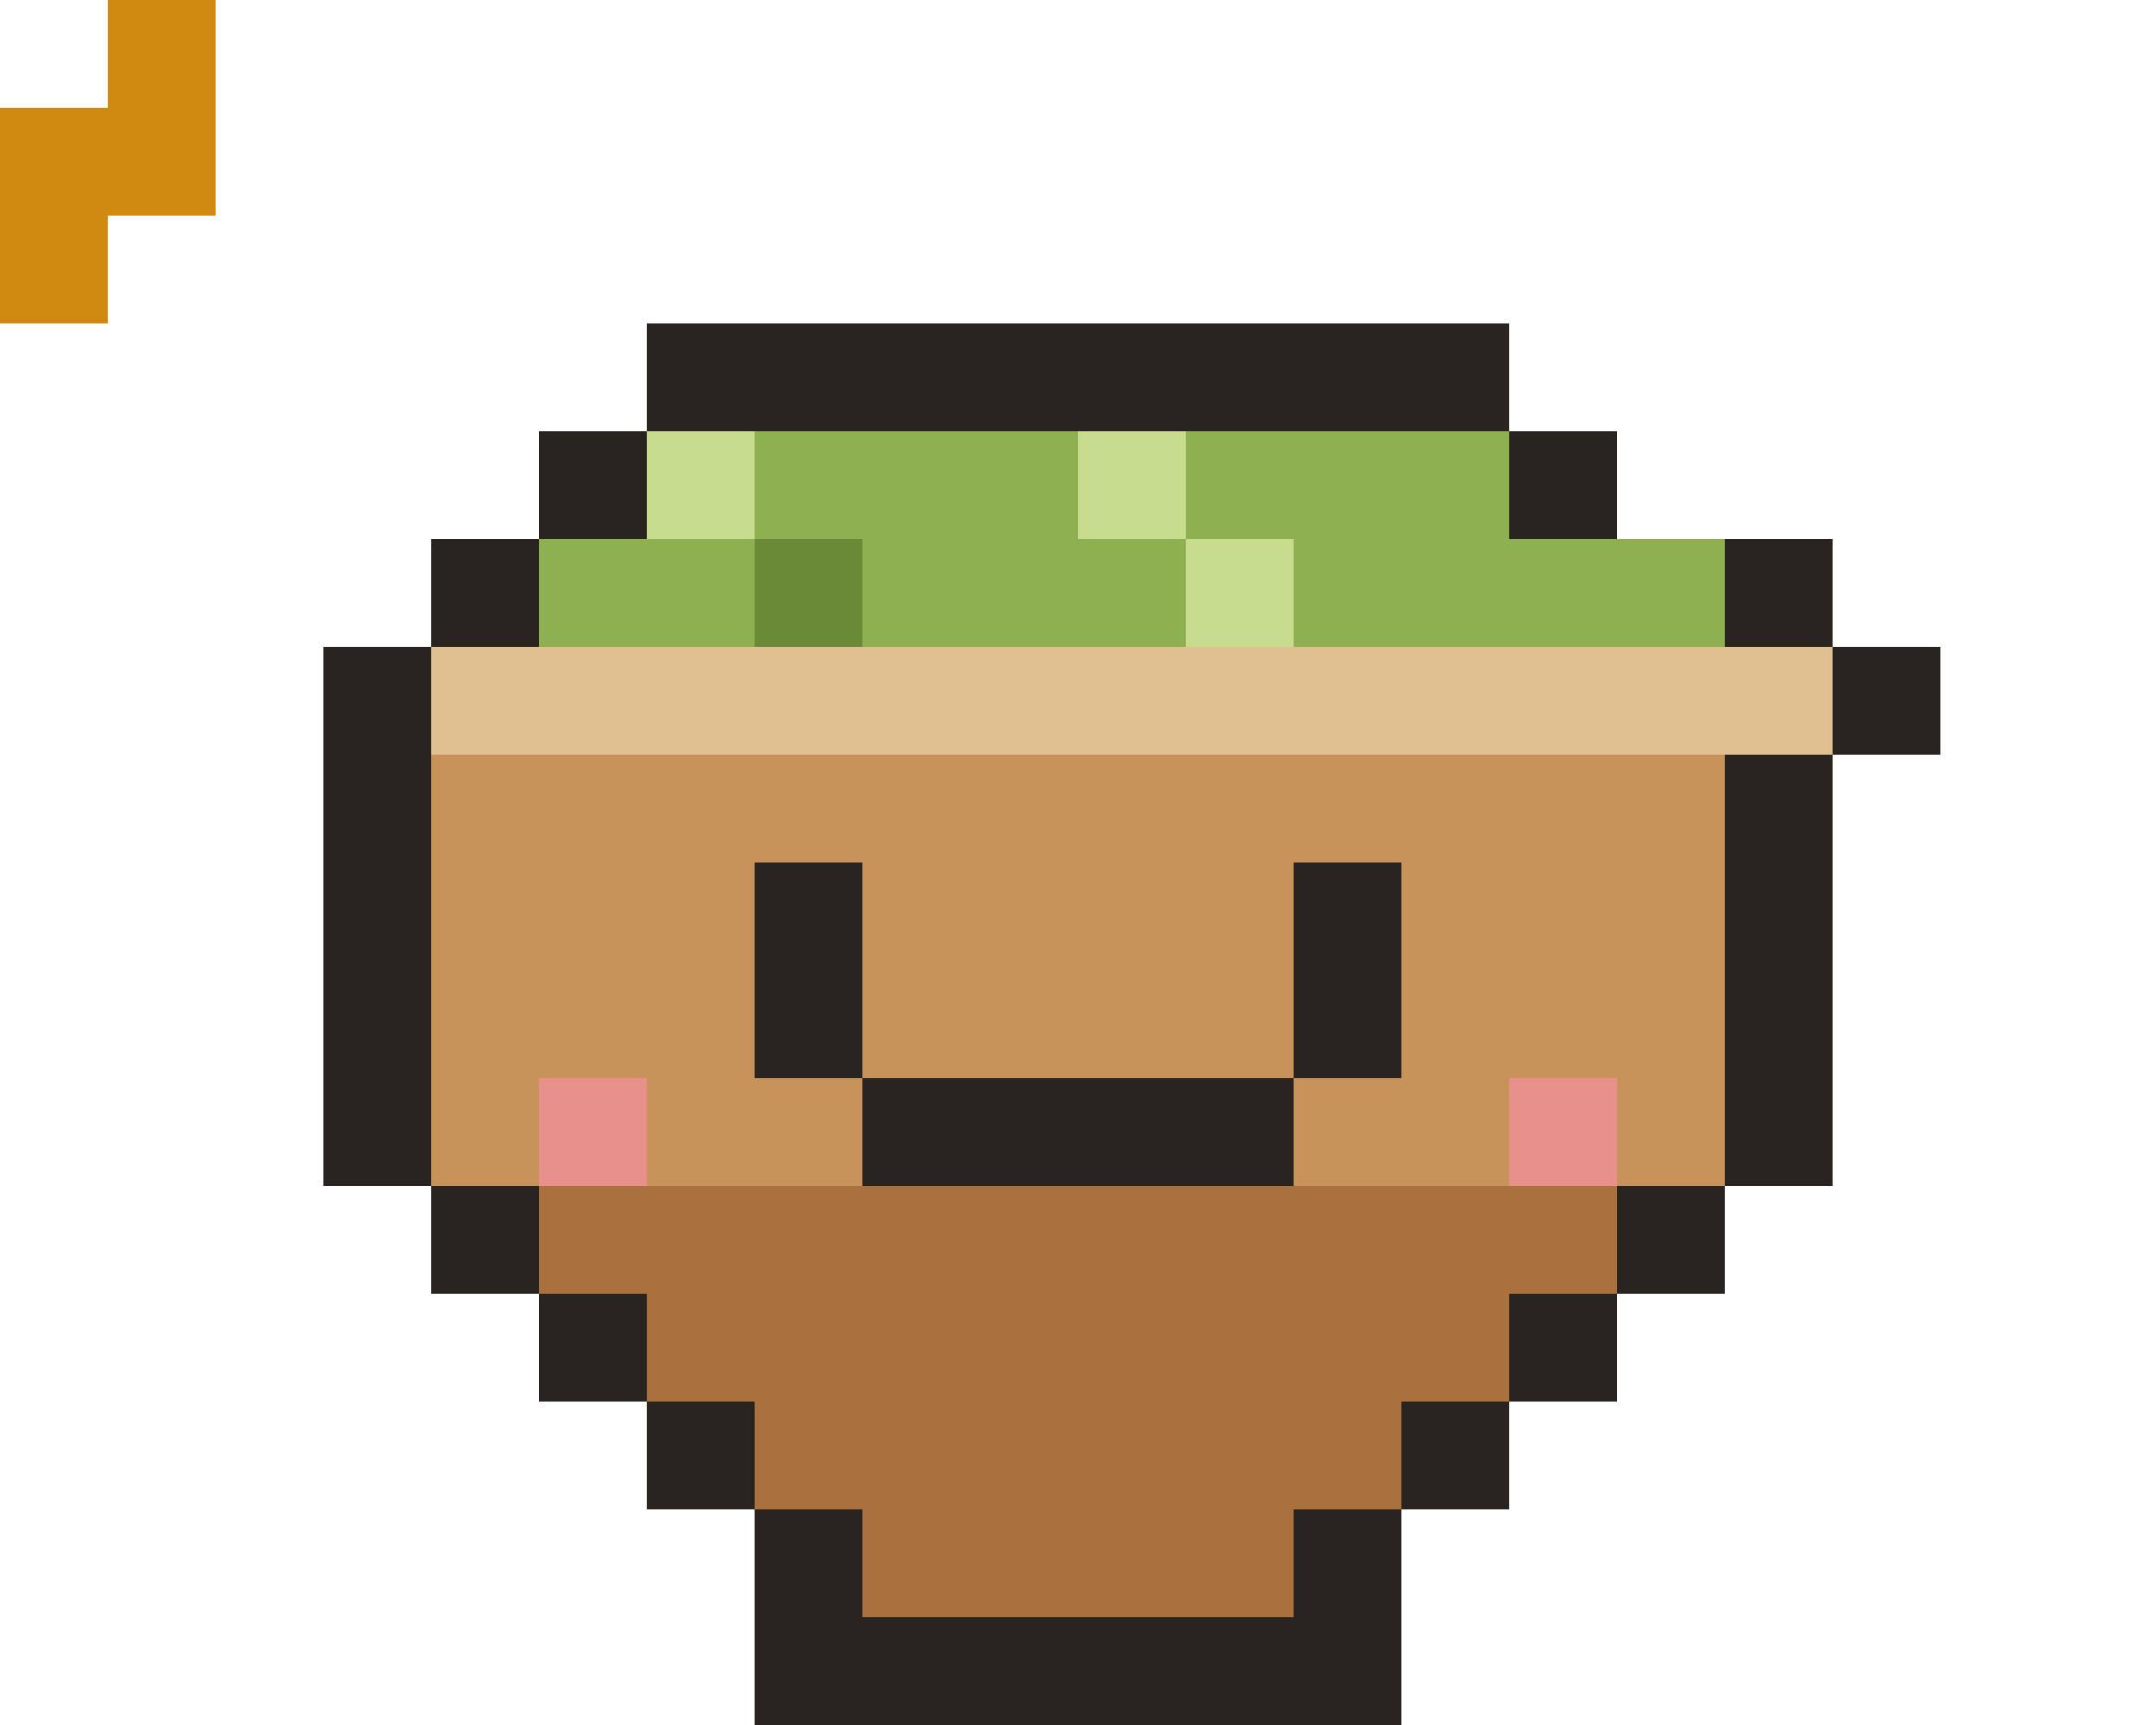
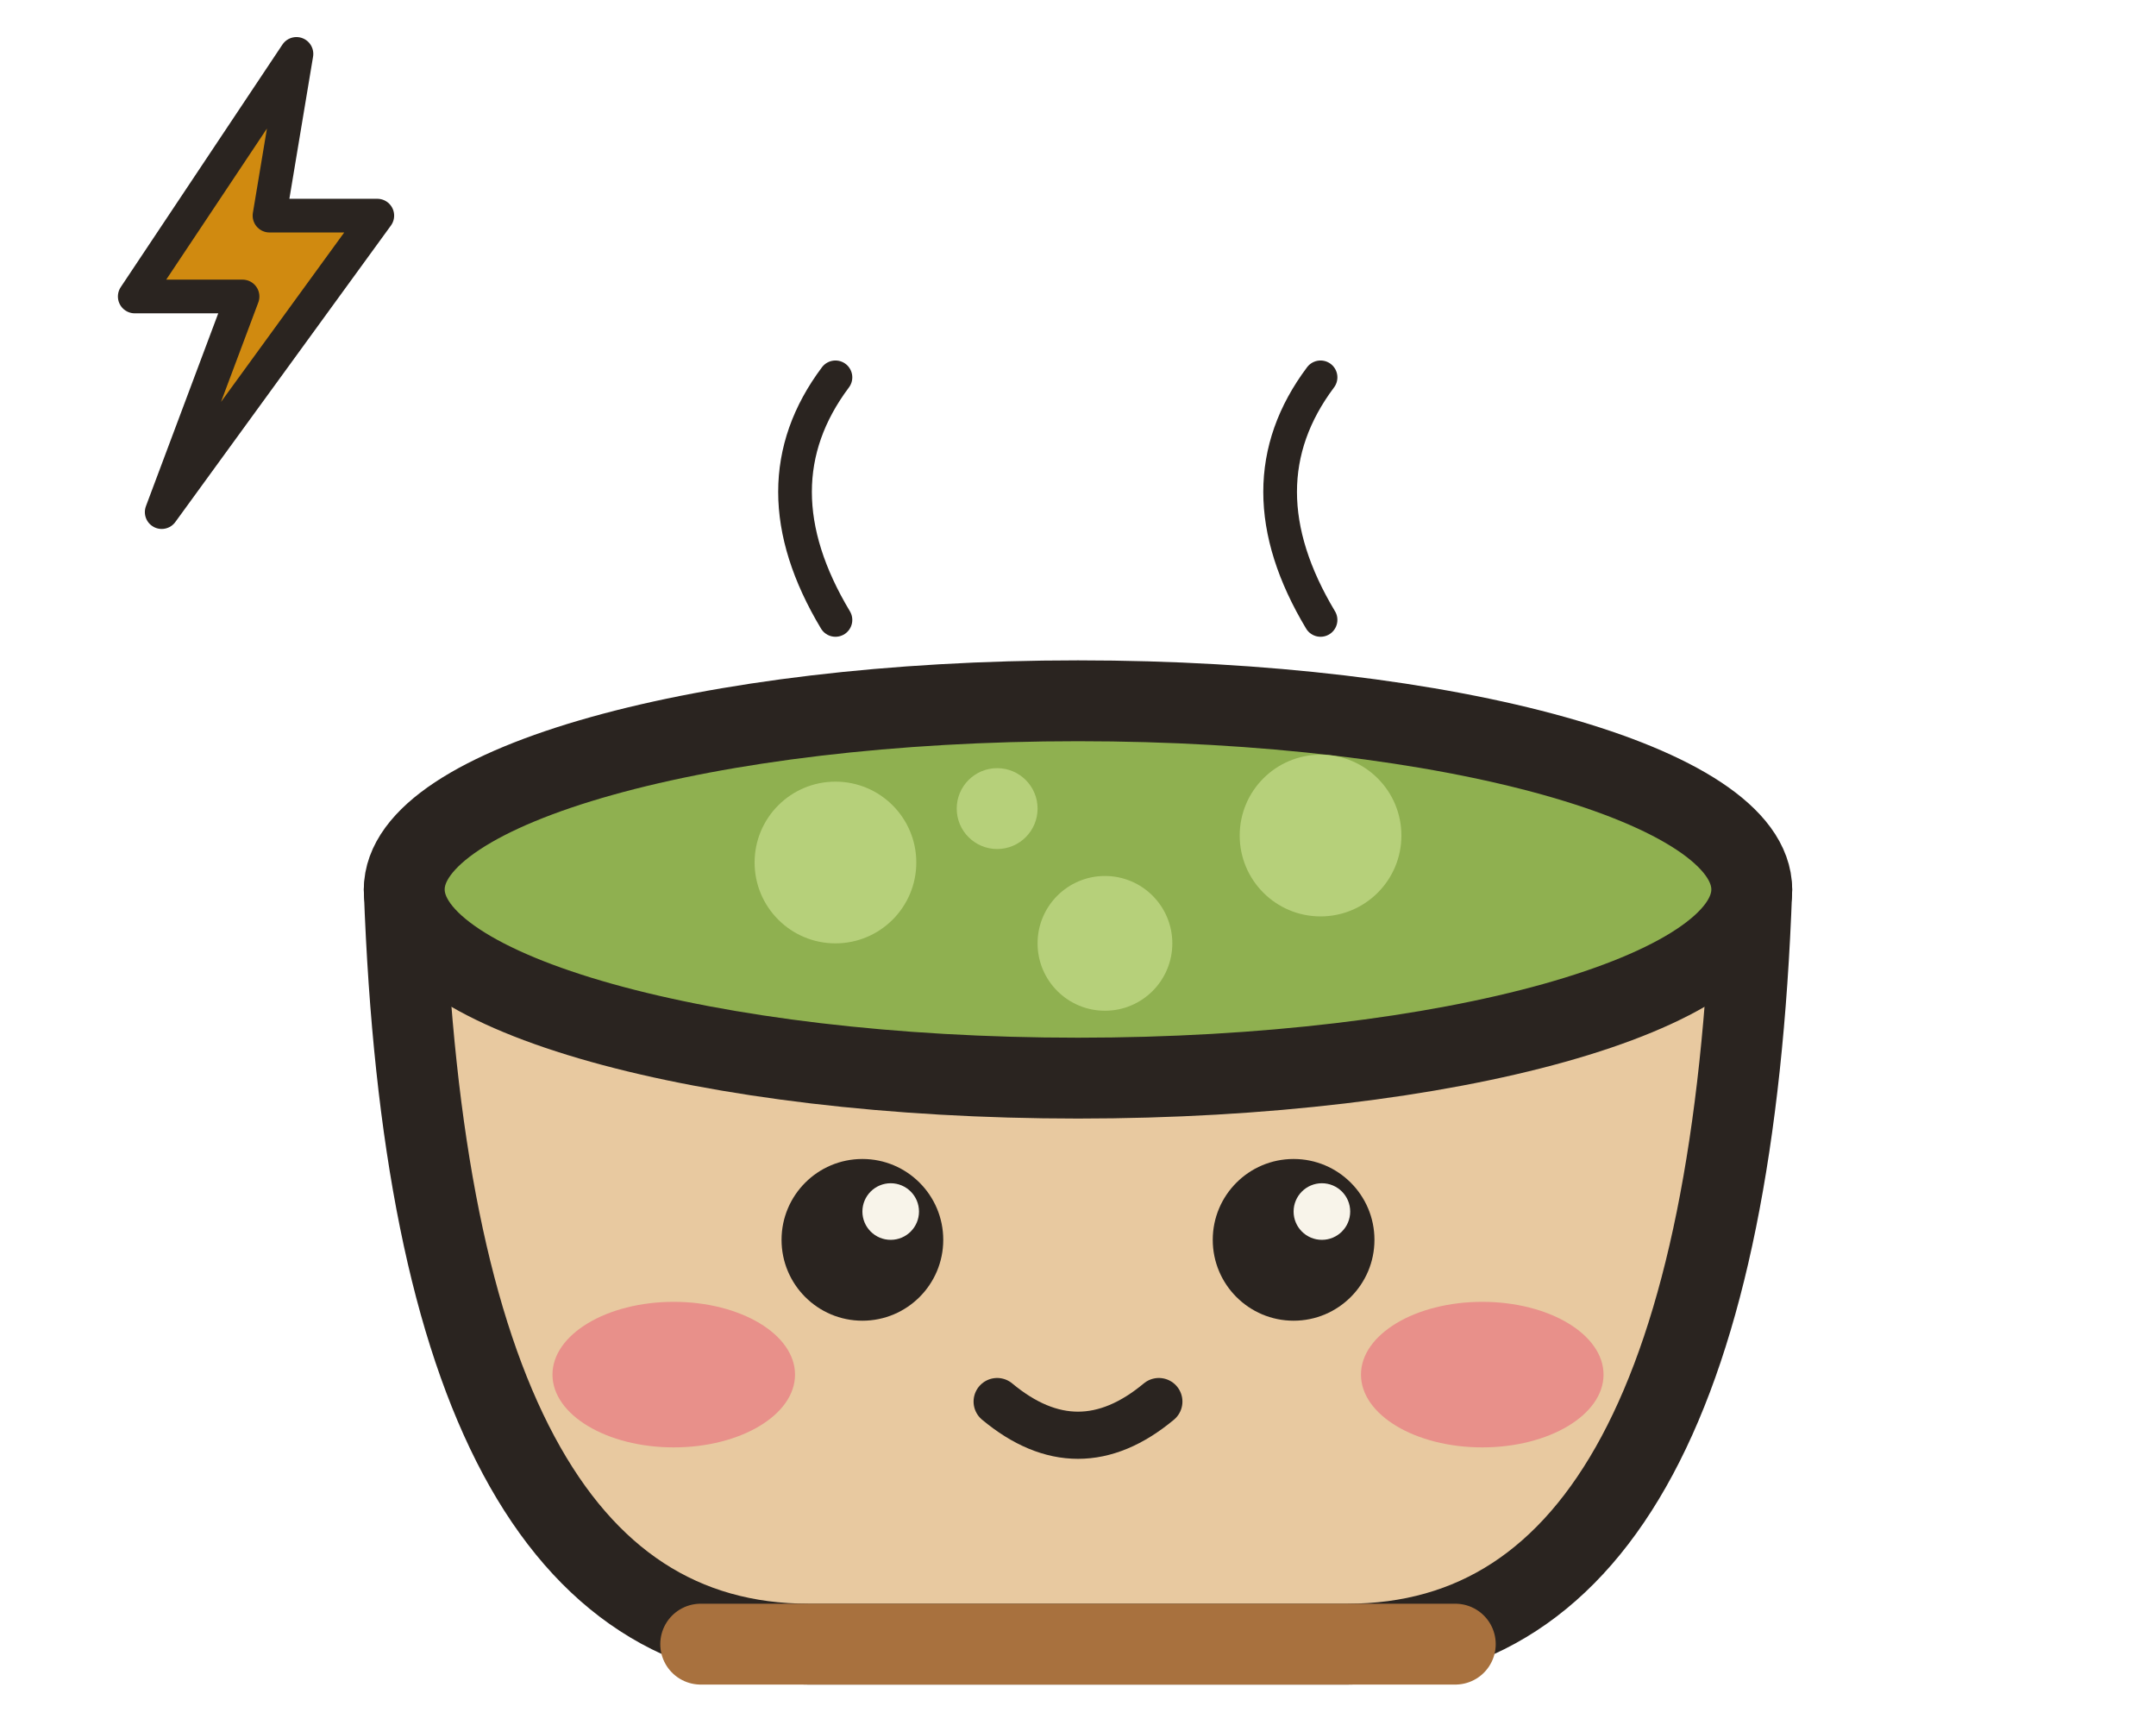
- <svg xmlns="http://www.w3.org/2000/svg" viewBox="0 0 20 16" width="160" height="128" shape-rendering="crispEdges">
-   <rect x="1" y="0" width="1" height="1" fill="#d08a10" />
-   <rect x="0" y="1" width="2" height="1" fill="#d08a10" />
-   <rect x="0" y="2" width="1" height="1" fill="#d08a10" />
-   <rect x="6" y="3" width="8" height="1" fill="#2a2420" />
-   <rect x="5" y="4" width="1" height="1" fill="#2a2420" />
-   <rect x="6" y="4" width="1" height="1" fill="#c8dc90" />
-   <rect x="7" y="4" width="3" height="1" fill="#8fb050" />
-   <rect x="10" y="4" width="1" height="1" fill="#c8dc90" />
-   <rect x="11" y="4" width="3" height="1" fill="#8fb050" />
-   <rect x="14" y="4" width="1" height="1" fill="#2a2420" />
-   <rect x="4" y="5" width="1" height="1" fill="#2a2420" />
-   <rect x="5" y="5" width="2" height="1" fill="#8fb050" />
-   <rect x="7" y="5" width="1" height="1" fill="#6a8a38" />
-   <rect x="8" y="5" width="3" height="1" fill="#8fb050" />
-   <rect x="11" y="5" width="1" height="1" fill="#c8dc90" />
-   <rect x="12" y="5" width="4" height="1" fill="#8fb050" />
-   <rect x="16" y="5" width="1" height="1" fill="#2a2420" />
-   <rect x="3" y="6" width="1" height="1" fill="#2a2420" />
-   <rect x="4" y="6" width="13" height="1" fill="#e0c090" />
-   <rect x="17" y="6" width="1" height="1" fill="#2a2420" />
-   <rect x="3" y="7" width="1" height="1" fill="#2a2420" />
-   <rect x="4" y="7" width="12" height="1" fill="#c8935a" />
-   <rect x="16" y="7" width="1" height="1" fill="#2a2420" />
-   <rect x="3" y="8" width="1" height="1" fill="#2a2420" />
-   <rect x="4" y="8" width="3" height="1" fill="#c8935a" />
-   <rect x="7" y="8" width="1" height="1" fill="#2a2420" />
-   <rect x="8" y="8" width="4" height="1" fill="#c8935a" />
-   <rect x="12" y="8" width="1" height="1" fill="#2a2420" />
-   <rect x="13" y="8" width="3" height="1" fill="#c8935a" />
-   <rect x="16" y="8" width="1" height="1" fill="#2a2420" />
-   <rect x="3" y="9" width="1" height="1" fill="#2a2420" />
-   <rect x="4" y="9" width="3" height="1" fill="#c8935a" />
-   <rect x="7" y="9" width="1" height="1" fill="#2a2420" />
-   <rect x="8" y="9" width="4" height="1" fill="#c8935a" />
-   <rect x="12" y="9" width="1" height="1" fill="#2a2420" />
-   <rect x="13" y="9" width="3" height="1" fill="#c8935a" />
-   <rect x="16" y="9" width="1" height="1" fill="#2a2420" />
-   <rect x="3" y="10" width="1" height="1" fill="#2a2420" />
-   <rect x="4" y="10" width="1" height="1" fill="#c8935a" />
-   <rect x="5" y="10" width="1" height="1" fill="#e8908a" />
-   <rect x="6" y="10" width="2" height="1" fill="#c8935a" />
-   <rect x="8" y="10" width="4" height="1" fill="#2a2420" />
-   <rect x="12" y="10" width="2" height="1" fill="#c8935a" />
-   <rect x="14" y="10" width="1" height="1" fill="#e8908a" />
-   <rect x="15" y="10" width="1" height="1" fill="#c8935a" />
-   <rect x="16" y="10" width="1" height="1" fill="#2a2420" />
-   <rect x="4" y="11" width="1" height="1" fill="#2a2420" />
-   <rect x="5" y="11" width="10" height="1" fill="#a8713e" />
-   <rect x="15" y="11" width="1" height="1" fill="#2a2420" />
-   <rect x="5" y="12" width="1" height="1" fill="#2a2420" />
-   <rect x="6" y="12" width="8" height="1" fill="#a8713e" />
-   <rect x="14" y="12" width="1" height="1" fill="#2a2420" />
-   <rect x="6" y="13" width="1" height="1" fill="#2a2420" />
-   <rect x="7" y="13" width="6" height="1" fill="#a8713e" />
-   <rect x="13" y="13" width="1" height="1" fill="#2a2420" />
-   <rect x="7" y="14" width="1" height="1" fill="#2a2420" />
-   <rect x="8" y="14" width="4" height="1" fill="#a8713e" />
-   <rect x="12" y="14" width="1" height="1" fill="#2a2420" />
-   <rect x="7" y="15" width="6" height="1" fill="#2a2420" />
+ <svg xmlns="http://www.w3.org/2000/svg" viewBox="0 0 160 128" width="160" height="128">
+   <path d="M30 66 L130 66 Q128 122 100 122 L60 122 Q32 122 30 66 Z" fill="#e8c9a0" stroke="#2a2420" stroke-width="6" stroke-linejoin="round" stroke-linecap="round" />
+   <path d="M52 122 L108 122" fill="none" stroke="#a8713e" stroke-width="6" stroke-linejoin="round" stroke-linecap="round" />
+   <ellipse cx="80" cy="66" rx="50" ry="14" fill="#8fb050" stroke="#2a2420" stroke-width="6" stroke-linejoin="round" stroke-linecap="round" />
+   <circle cx="62" cy="64" r="6" fill="#b6d07a" />
+   <circle cx="82" cy="70" r="5" fill="#b6d07a" />
+   <circle cx="98" cy="62" r="6" fill="#b6d07a" />
+   <circle cx="74" cy="60" r="3" fill="#b6d07a" />
+   <path d="M62 46 Q56 36 62 28 M98 46 Q92 36 98 28" fill="none" stroke="#2a2420" stroke-width="2.5" stroke-linejoin="round" stroke-linecap="round" />
+   <ellipse cx="50" cy="102" rx="9.0" ry="5.4" fill="#e8908a" />
+   <ellipse cx="110" cy="102" rx="9.0" ry="5.4" fill="#e8908a" />
+   <circle cx="64" cy="92" r="6" fill="#2a2420" />
+   <circle cx="66.1" cy="89.9" r="2.1" fill="#f8f4ea" />
+   <circle cx="96" cy="92" r="6" fill="#2a2420" />
+   <circle cx="98.1" cy="89.9" r="2.1" fill="#f8f4ea" />
+   <path d="M74 104 Q80 109 86 104" fill="none" stroke="#2a2420" stroke-width="3.5" stroke-linejoin="round" stroke-linecap="round" />
+   <path d="M22 4 L10 22 L18 22 L12 38 L28 16 L20 16 Z" fill="#d08a10" stroke="#2a2420" stroke-width="2.5" stroke-linejoin="round" stroke-linecap="round" />
</svg>
